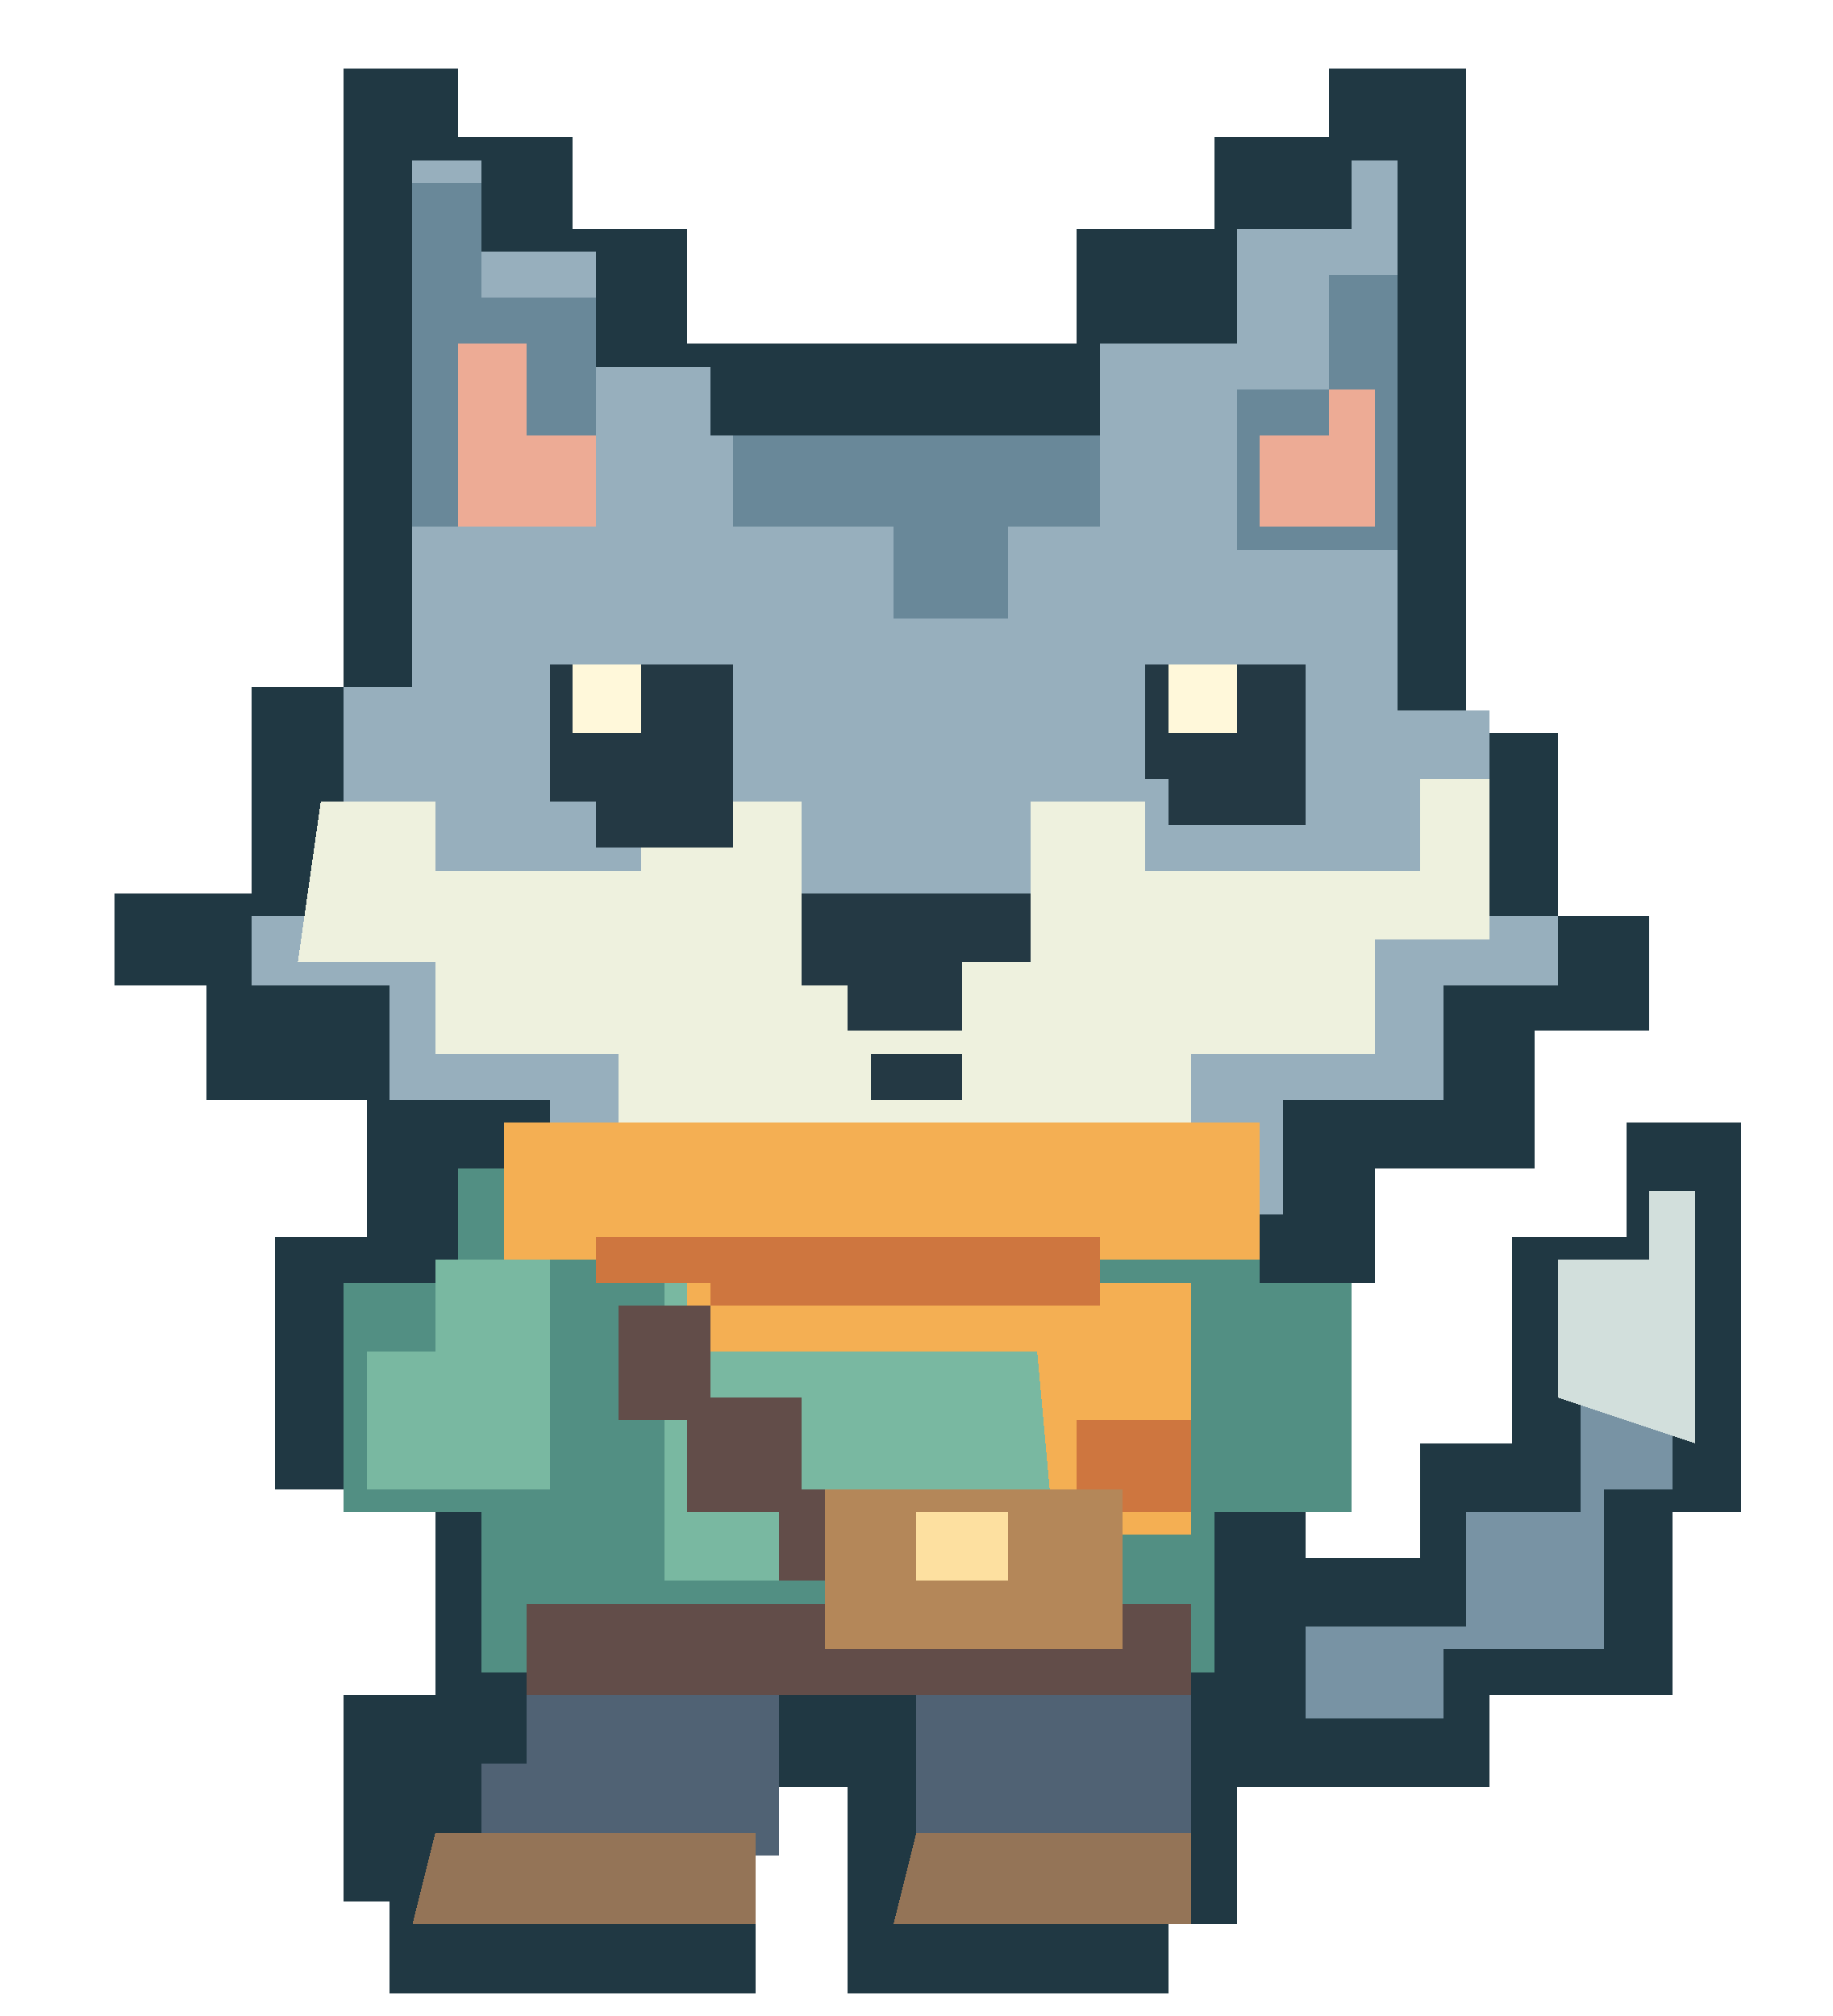
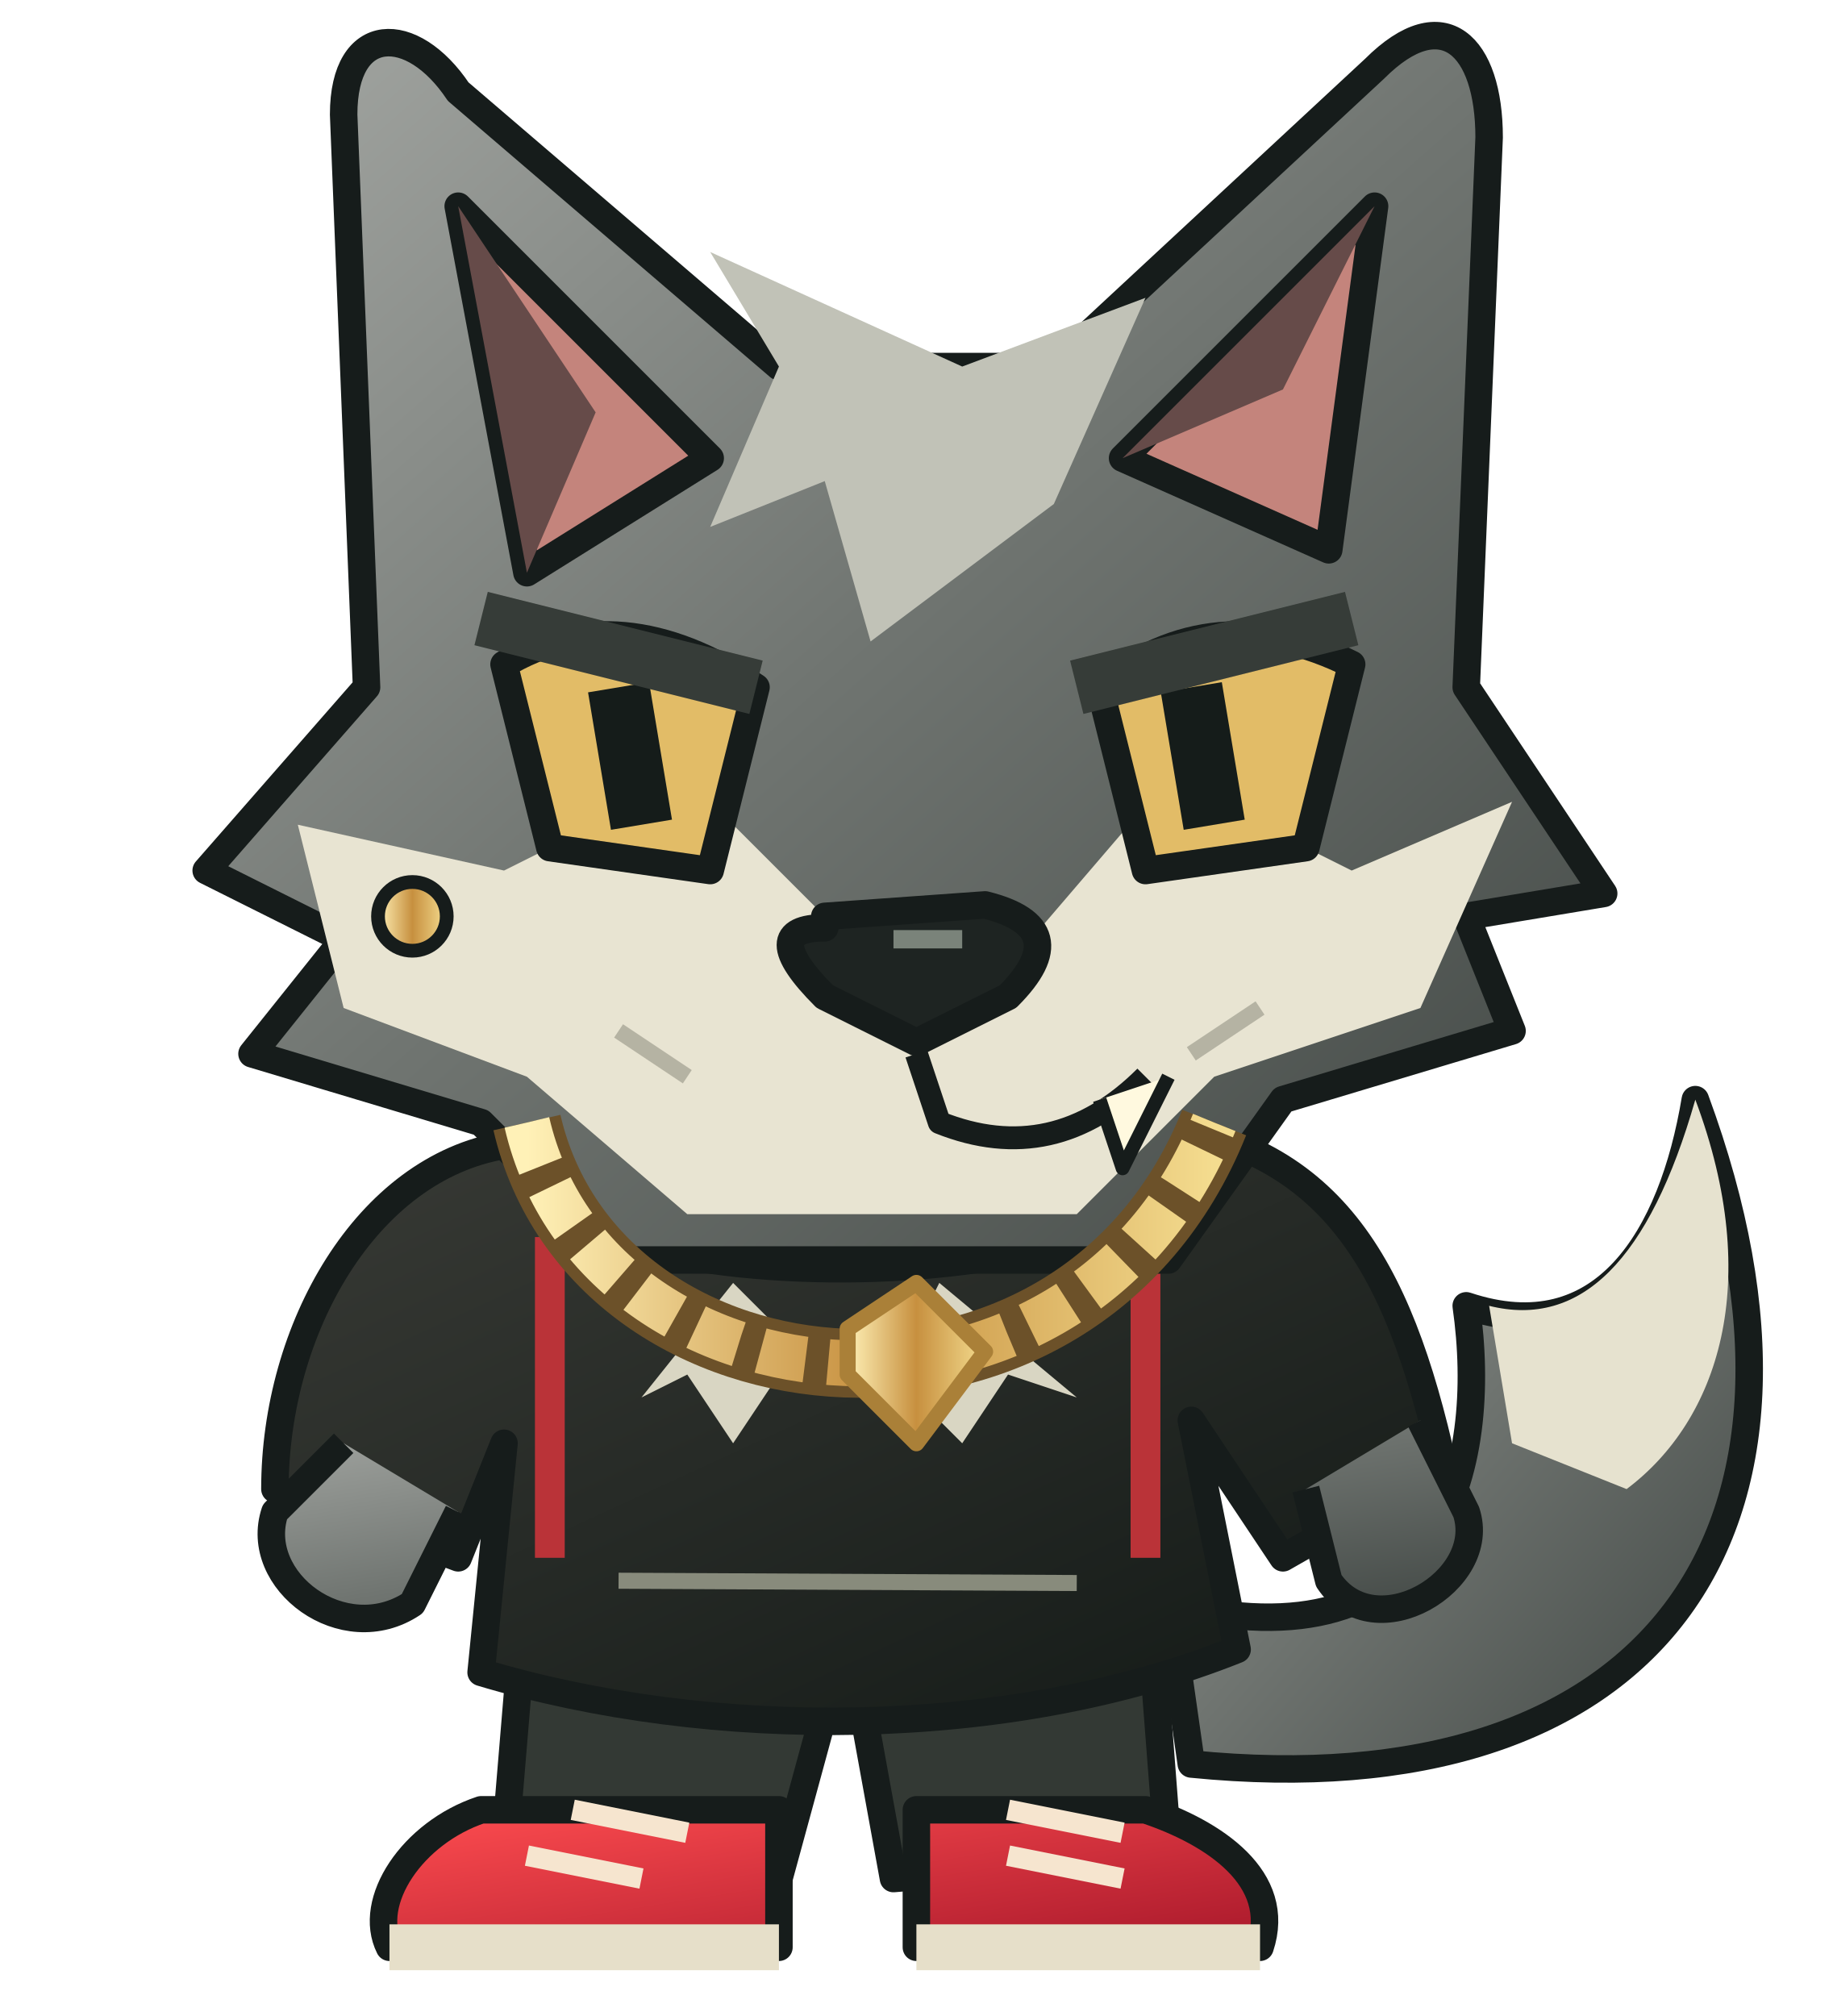
- <svg xmlns="http://www.w3.org/2000/svg" viewBox="0 0 80 88" width="240" height="264" shape-rendering="crispEdges">
-   <path fill="#203843" d="M15 3h5v3h5v4h5v5h17v-5h6V6h5V3h6v29h4v8h4v5h-5v6h-7v5h-3v12h5v-5h4v-9h5v-5h5v17h-3v8h-8v4H54v6h-3v3H37v-9h-4v9H17v-4h-2v-9h4v-9h-7V54h4v-6H9v-5H5v-4h6v-9h4z" />
-   <path fill="#7893a4" d="M57 71h7v-5h5v-9h4v8h-3v7h-7v3h-6z" />
-   <path fill="#d2dfdc" d="M68 61v-6h4v-3h2v11z" />
-   <path fill="#97afbd" d="M18 7h3v4h5v5h5v3h17v-4h6v-5h5V7h2v24h4v9h3v3h-5v5h-7v5H24v-5h-7v-5h-6v-3h4V30h3z" />
-   <path fill="#698899" d="M18 8h3v5h5v6h-4v4h-4zm40 4h3v12h-7v-7h4zM32 19h16v4h-4v4h-5v-4h-7z" />
-   <path fill="#edab95" d="M20 15h3v4h3v4h-6zm38 2h2v6h-5v-4h3z" />
-   <path fill="#eef1de" d="M14 35h5v3h9v-3h7v6h10v-6h5v3h12v-4h3v7h-5v5h-8v5H27v-5h-8v-4h-6z" />
-   <path fill="#243944" d="M24 29h8v8h-6v-2h-2zm26 0h7v7h-6v-2h-1zM35 39h10v3h-3v3h-5v-2h-2zM38 46h4v2h-4z" />
-   <path fill="#fff8da" d="M25 29h3v3h-3zm26 0h3v3h-3z" />
-   <path fill="#528f83" d="M20 51h35v5h4v10h-6v7H21v-7h-6V56h5z" />
-   <path fill="#79b8a1" d="M19 55h5v10h-8v-6h3zm10 1h17v13H29z" />
-   <path fill="#f4af53" d="M22 49h33v6h-7v4H30v-4h-8zm23 7h7v11h-6z" />
-   <path fill="#ce763f" d="M26 54h22v3H31v-1h-5zm21 8h5v4h-5z" />
-   <path fill="#624d49" d="M23 70h29v4H23zm4-13h4v4h4v4h4v4h-5v-3h-4v-4h-3z" />
-   <path fill="#b48759" d="M36 65h13v7H36z" />
-   <path fill="#fde0a0" d="M40 66h4v3h-4z" />
-   <path fill="#506274" d="M23 74h11v7H21v-4h2zm17 0h12v7H40z" />
-   <path fill="#947457" d="M19 80h14v4H18zm21 0h12v4H39z" />
+ <svg xmlns="http://www.w3.org/2000/svg" width="640" height="704" viewBox="0 0 80 88">
+   <defs>
+     <linearGradient id="fur" x1="0" y1="0" x2="1" y2="1">
+       <stop stop-color="#a4a7a3" />
+       <stop offset=".48" stop-color="#707571" />
+       <stop offset="1" stop-color="#414744" />
+     </linearGradient>
+     <linearGradient id="jacket" x1="0" x2=".9" y2="1">
+       <stop stop-color="#393b36" />
+       <stop offset="1" stop-color="#141a17" />
+     </linearGradient>
+     <linearGradient id="red" x1="0" x2="1" y2="1">
+       <stop stop-color="#ff4d50" />
+       <stop offset="1" stop-color="#a8182b" />
+     </linearGradient>
+     <linearGradient id="gold">
+       <stop stop-color="#fff1b7" />
+       <stop offset=".5" stop-color="#c7903f" />
+       <stop offset="1" stop-color="#f4dc8f" />
+     </linearGradient>
+   </defs>
+   <g stroke="#161c1b" stroke-width="1.2" stroke-linejoin="round">
+     <path d="M51 70c12 3 14-6 13-13 6 2 9-3 10-9 7 19-2 31-22 29Z" fill="url(#fur)" />
+     <path d="M65 57c4 1 7-2 9-9 3 8 1 14-3 17l-5-2Z" fill="#e6e2cf" stroke="none" />
+     <path d="m23 69-1 12 12 1 3-11 2 11 12-1-1-13Z" fill="#333934" />
+     <path d="m25 74 7 1m10 0 6-1" fill="none" stroke="#727268" stroke-width=".7" />
+     <path d="M21 79c-3 1-5 4-4 6h17v-6ZM40 79v6h15c1-3-2-5-5-6Z" fill="url(#red)" />
+     <path d="M17 85h17m6 0h15" stroke="#e6dfc9" stroke-width="2" />
+     <path d="m23 81 5 1m-3-3 5 1m14 1 5 1m-5-3 5 1" stroke="#f6e5cf" stroke-width=".9" />
+     <path d="M22 50c-6 1-10 8-10 15l8 3 2-5-1 10c10 3 23 3 33-1l-2-10 4 6 7-4c-2-9-5-14-13-15Z" fill="url(#jacket)" />
+     <path d="m15 63-3 3c-1 3 3 6 6 4l2-4m37-1 1 4c2 3 7 0 6-3l-2-4" fill="url(#fur)" />
+     <path d="M23 51c1 6 28 6 29-1l-3-3H26Z" fill="url(#red)" />
+     <path d="M24 54v14m26-14v14" stroke="#ba3338" stroke-width="1.3" />
+     <path d="m28 61 4-5 5 5-3-1-2 3-2-3Zm13-5 6 5-3-1-2 3-3-3Z" fill="#d9d6c3" stroke="none" />
+     <path d="m27 69 20 .1" stroke="#888b7c" stroke-width=".7" />
+     <path d="M16 30 15 5c0-4 3-4 5-1l14 12h12L60 3c3-3 5-1 5 3l-1 24 6 9-6 1 2 5-10 3-5 7H27l-6-6-10-3 4-5-6-3Z" fill="url(#fur)" />
+     <path d="m20 9 3 16 8-5Z" fill="#c4847c" />
+     <path d="m60 9-11 11 9 4Z" fill="#c4847c" />
+     <path d="m20 9 3 16 3-7Zm40 0-11 11 7-3Z" fill="#664b49" stroke="none" />
+     <path d="M34 16 31 11l11 5 8-3-4 9-8 6-2-7-5 2Z" fill="#c1c2b7" stroke="none" />
+     <path d="m13 36 9 2 8-4 8 8 7-1 6-7 8 4 7-3-4 9-9 3-6 6H30l-7-6-8-3Z" fill="#e8e4d2" stroke="none" />
+     <path d="M22 29q5-3 11 1l-2 8-7-1Z" fill="#e2bc67" />
+     <path d="M48 30q5-4 11-1l-2 8-7 1Z" fill="#e2bc67" />
+     <path d="m27 30 1 6m24-6 1 6" stroke="#151c1a" stroke-width="2.7" />
+     <path d="m21 27 12 3m14 0 12-3" stroke="#363c38" stroke-width="2.4" />
+     <path d="m36 40 7-.5q4 1 1 4l-4 2-4-2q-3-3 0-3Z" fill="#1e2422" />
+     <path d="M39 41h3" stroke="#7a837a" stroke-width=".8" />
+     <path d="m40 46 1 3q5 2 9-2" fill="none" stroke-width="1" />
+     <path d="m48 48 1 3 2-4" fill="#fff9df" stroke-width=".6" />
+     <path d="m30 47-3-2m28-1-3 2" fill="none" stroke="#b5b3a3" stroke-width=".7" />
+     <path d="M23 49c3 13 24 15 30 0" fill="none" stroke="#6c5129" stroke-width="3" />
+     <path d="M23 49c3 13 24 15 30 0" fill="none" stroke="url(#gold)" stroke-width="2" stroke-dasharray="2 1" />
+     <path d="m37 58 3-2 3 3-3 4-3-3Z" fill="url(#gold)" stroke="#aa8038" stroke-width=".7" />
+     <circle cx="18" cy="40" r="1.5" fill="url(#gold)" stroke-width=".6" />
+   </g>
</svg>
